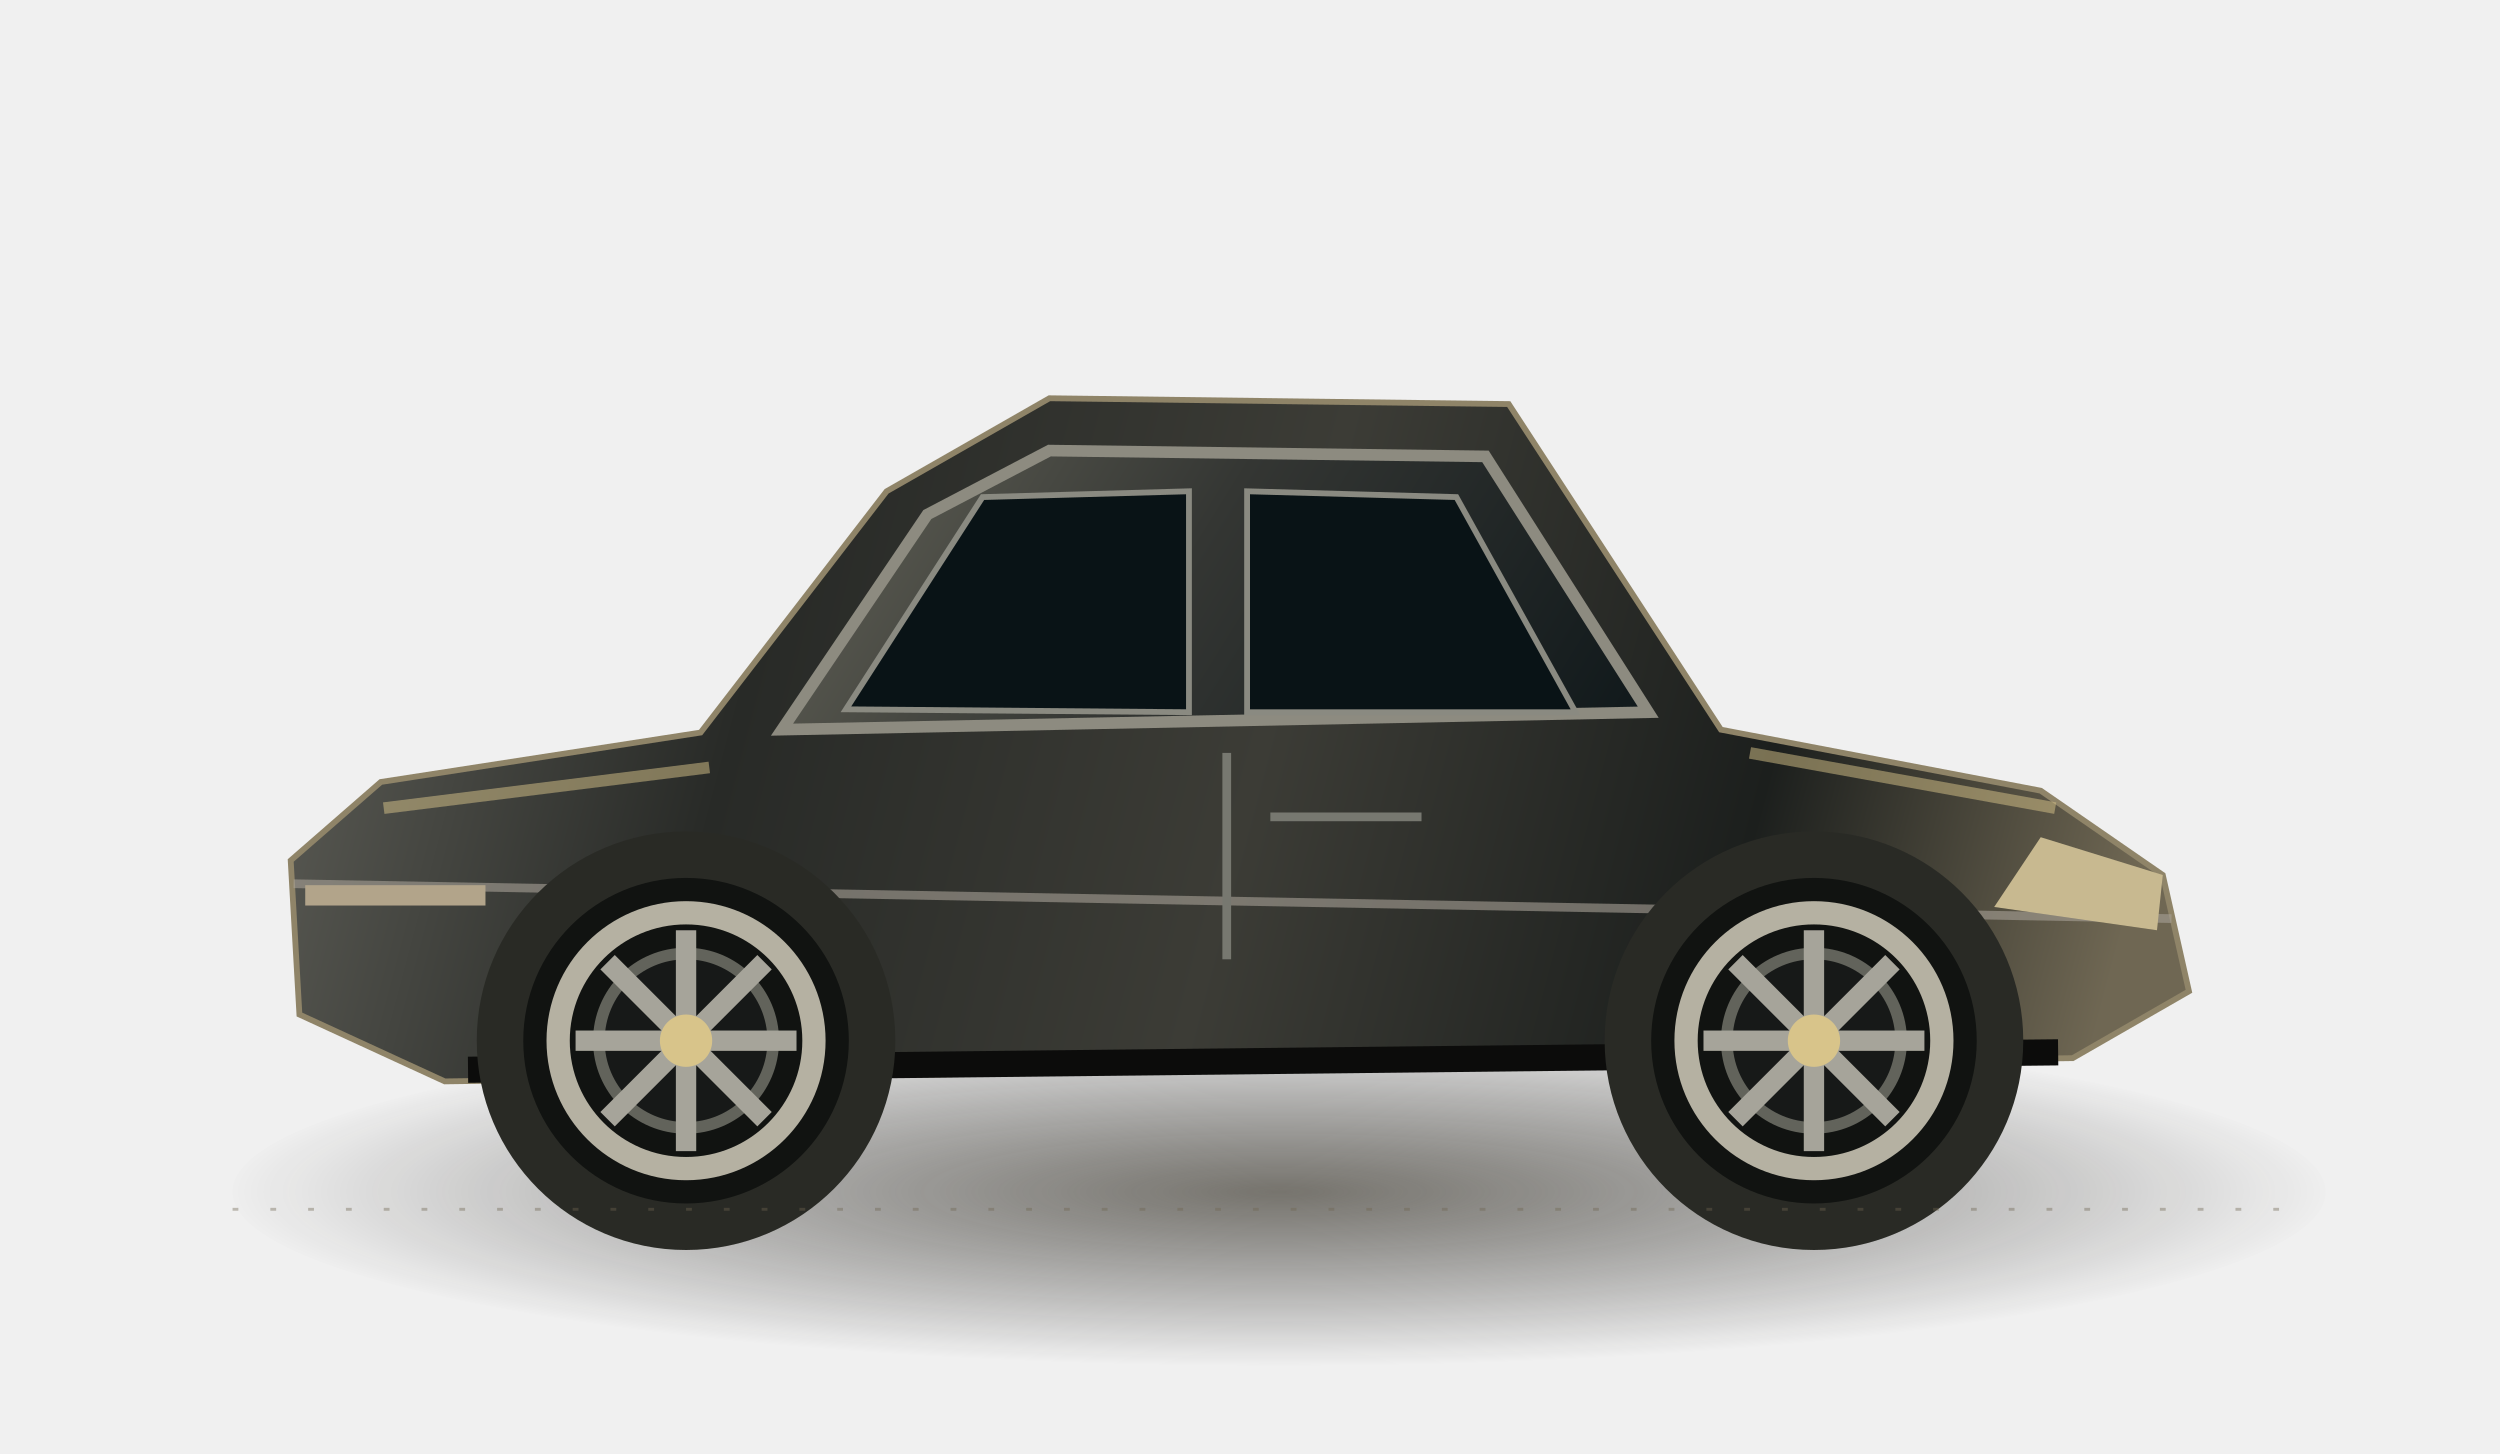
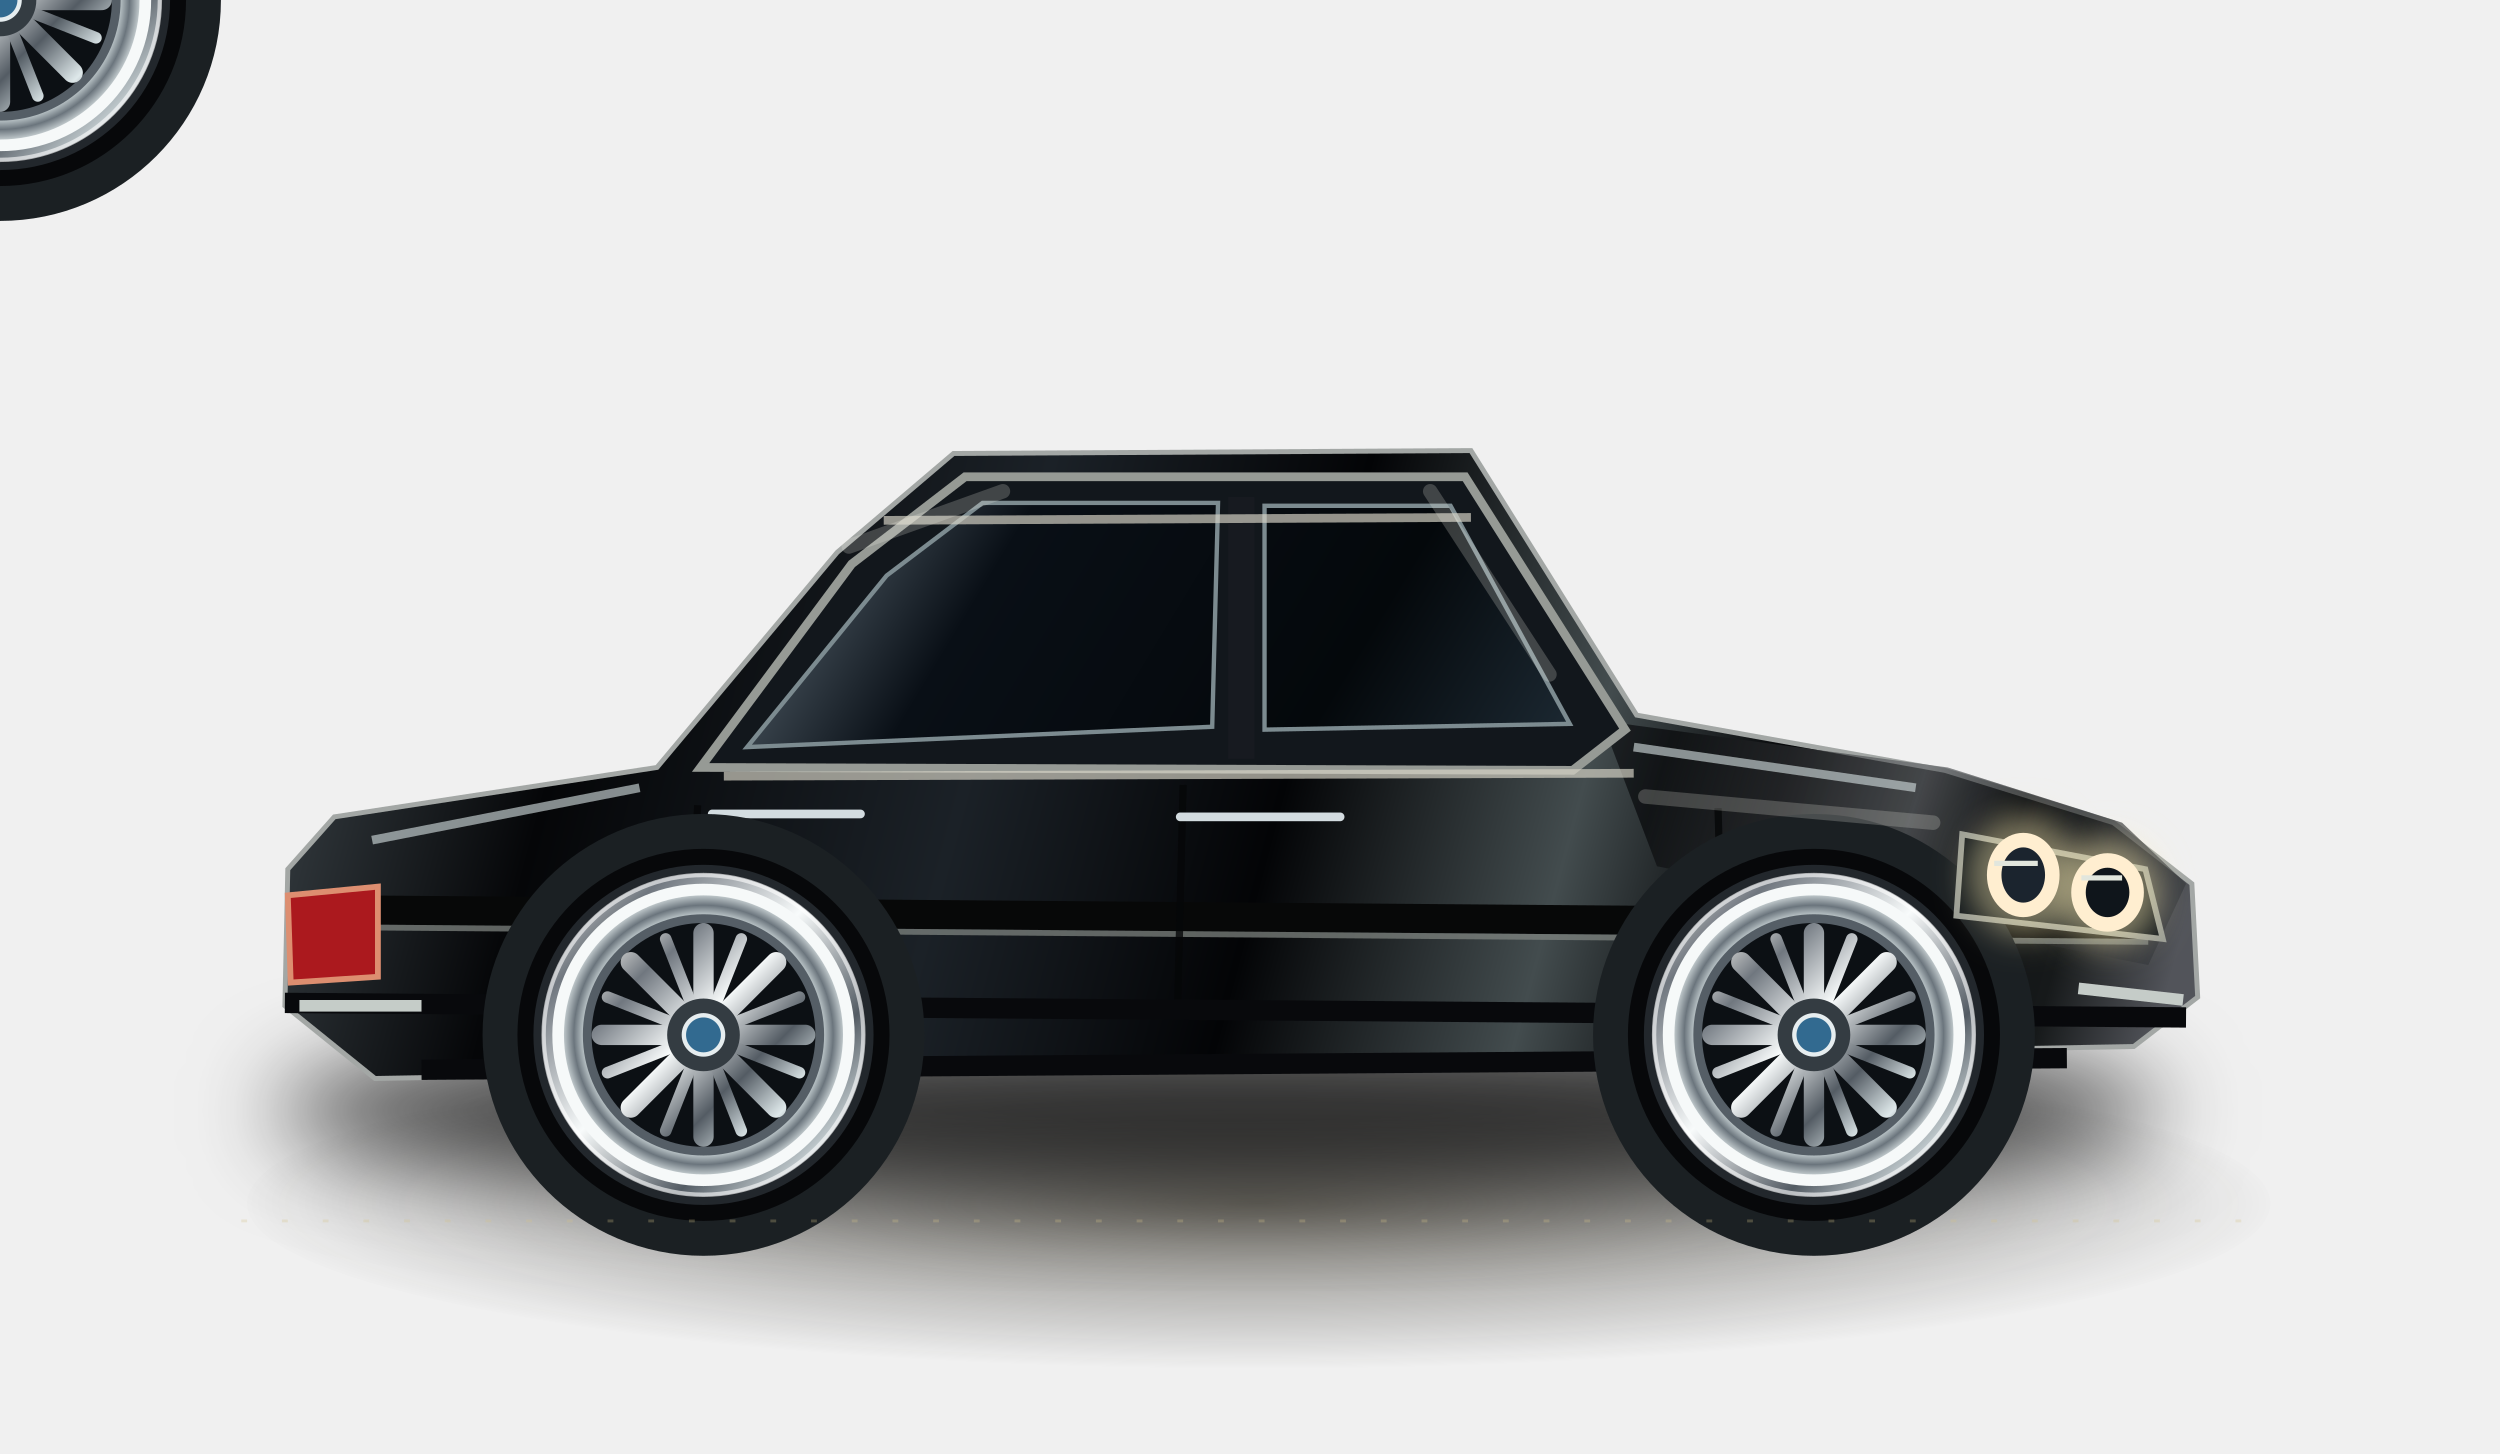
- <svg xmlns="http://www.w3.org/2000/svg" viewBox="0 0 860 500" fill="none">
+ <svg xmlns="http://www.w3.org/2000/svg" viewBox="0 0 860 500" fill="none" role="img" aria-label="Berline E39 noire brillante avec angel eyes et jantes chromées à rebord">
  <defs>
-     <linearGradient id="body" x1="80" y1="210" x2="715" y2="378" gradientUnits="userSpaceOnUse">
-       <stop stop-color="#61615a" />
-       <stop offset=".27" stop-color="#282a27" />
-       <stop offset=".54" stop-color="#3c3c36" />
-       <stop offset=".8" stop-color="#1c1f1d" />
-       <stop offset="1" stop-color="#6f6753" />
+     <linearGradient id="jet" x1="100" y1="190" x2="740" y2="361" gradientUnits="userSpaceOnUse">
+       <stop stop-color="#3c4449" />
+       <stop offset=".16" stop-color="#050608" />
+       <stop offset=".37" stop-color="#1b2127" />
+       <stop offset=".53" stop-color="#030406" />
+       <stop offset=".68" stop-color="#434c4e" />
+       <stop offset=".78" stop-color="#050608" />
+       <stop offset=".94" stop-color="#16191a" />
+       <stop offset="1" stop-color="#52545a" />
    </linearGradient>
-     <linearGradient id="roof" x1="249" y1="110" x2="555" y2="300" gradientUnits="userSpaceOnUse">
-       <stop stop-color="#717063" />
-       <stop offset=".5" stop-color="#343633" />
-       <stop offset="1" stop-color="#0c1518" />
+     <linearGradient id="hood" x1="500" y1="240" x2="741" y2="319" gradientUnits="userSpaceOnUse">
+       <stop stop-color="#171b21" />
+       <stop offset=".3" stop-color="#030406" />
+       <stop offset=".64" stop-color="#626568" />
+       <stop offset=".78" stop-color="#0c0e11" />
+       <stop offset="1" stop-color="#33363b" />
    </linearGradient>
-     <radialGradient id="floor">
-       <stop stop-color="#353127" stop-opacity=".65" />
-       <stop offset="1" stop-color="#0a0a09" stop-opacity="0" />
+     <linearGradient id="window" x1="300" y1="135" x2="531" y2="275" gradientUnits="userSpaceOnUse">
+       <stop stop-color="#54616b" />
+       <stop offset=".25" stop-color="#090f16" />
+       <stop offset=".7" stop-color="#04080b" />
+       <stop offset="1" stop-color="#1d2a34" />
+     </linearGradient>
+     <radialGradient id="ground">
+       <stop stop-color="#423c2c" stop-opacity=".60" />
+       <stop offset="1" stop-color="#11110e" stop-opacity="0" />
    </radialGradient>
+     <linearGradient id="chrome" x1="0" y1="0" x2="1" y2="1">
+       <stop stop-color="#fffdf7" />
+       <stop offset=".2" stop-color="#70777f" />
+       <stop offset=".46" stop-color="#f8fbfb" />
+       <stop offset=".7" stop-color="#545c64" />
+       <stop offset=".88" stop-color="#dee8ea" />
+       <stop offset="1" stop-color="#484e56" />
+     </linearGradient>
+     <radialGradient id="dish">
+       <stop stop-color="#111419" />
+       <stop offset=".54" stop-color="#313941" />
+       <stop offset=".73" stop-color="#07090b" />
+       <stop offset=".81" stop-color="#cbd5d7" />
+       <stop offset=".89" stop-color="#6b757d" />
+       <stop offset="1" stop-color="#eff7f7" />
+     </radialGradient>
+     <filter id="light" x="-130%" y="-130%" width="360%" height="360%">
+       <feGaussianBlur stdDeviation="6" />
+     </filter>
+     <filter id="shade" x="-40%" y="-30%" width="180%" height="180%">
+       <feGaussianBlur stdDeviation="16" />
+     </filter>
  </defs>
-   <ellipse cx="440" cy="410" rx="360" ry="60" fill="url(#floor)" />
-   <path d="M100 296 131 269 241 252 305 169 361 137 519 139 592 251 702 272 744 301 753 341 713 364 153 372 103 349Z" fill="url(#body)" stroke="#8f8468" stroke-width="2" />
-   <path d="M269 251 319 177 361 155 511 157 567 245Z" fill="url(#roof)" stroke="#8d8b80" stroke-width="4" />
-   <path d="m338 171-47 73 118 1V169Zm91-2v76h113l-41-74Z" fill="#091316" stroke="#8a8a81" stroke-width="2" />
-   <path d="M101 304 747 316" stroke="#a7a096" stroke-opacity=".6" stroke-width="3" />
-   <path d="M132 278 244 264M602 259 707 278" stroke="#d8c48a" stroke-opacity=".5" stroke-width="4" />
-   <path d="M161 368 708 362" stroke="#0c0c0b" stroke-width="9" />
+   <ellipse cx="433" cy="414" rx="348" ry="57" fill="url(#ground)" />
+   <ellipse cx="419" cy="382" rx="325" ry="31" fill="#010102" opacity=".75" filter="url(#shade)" />
+   <path d="M99 299 115 281 226 264 288 190 328 156 506 155 563 246 669 265 727 283 754 304 756 343 734 360 129 371 98 346Z" fill="url(#jet)" stroke="#a3a7a5" stroke-width="1.7" />
+   <path d="M551 248 670 264 730 283 752 304 739 332 570 298Z" fill="url(#hood)" opacity=".65" />
+   <path d="M241 264 293 194 332 164 504 164 559 251 541 265Z" fill="#12171c" stroke="#969a95" stroke-width="3" />
+   <path d="M305 198 338 173 419 173 417 250 257 257Z" fill="url(#window)" stroke="#7c8b90" stroke-width="1.5" />
+   <path d="M435 174 499 174 540 249 435 251Z" fill="url(#window)" stroke="#7c8b90" stroke-width="1.5" />
+   <path d="M427 171 427 261" stroke="#171a20" stroke-width="9" />
+   <path d="M249 267 562 266M304 179 506 178" stroke="#d7d4c7" stroke-opacity=".68" stroke-width="3" />
+   <path d="M121 313 739 318" stroke="#070808" stroke-width="10" />
+   <path d="M119 319 739 324" stroke="#818783" stroke-opacity=".72" stroke-width="2" />
+   <path d="M407 270 405 350M240 277 236 351M591 278 593 348" stroke="#050607" stroke-width="2.5" opacity=".8" />
+   <path d="M406 281h55m-216-1h51" stroke="#d3dce0" stroke-width="3" stroke-linecap="round" />
+   <path d="M562 257 659 271M128 289 220 271" stroke="#cad4d5" stroke-width="3" opacity=".65" />
+   <path d="M98 345 752 350M145 368 711 364" stroke="#08090c" stroke-width="7" />
+   <g id="wheel">
+     <circle r="70" fill="#07080a" stroke="#1b2023" stroke-width="12" />
+     <circle r="57" fill="url(#chrome)" stroke="#22272c" stroke-width="3" />
+     <circle r="50" fill="url(#dish)" stroke="#f6f9f9" stroke-width="4" />
+     <circle r="40" fill="#0c1014" stroke="#555e66" stroke-width="3" />
+     <g stroke="url(#chrome)" stroke-width="7" stroke-linecap="round">
+       <path d="M0 -35 0 35M-35 0H35M-25-25 25 25M25-25-25 25" />
+       <path d="M-13-33 13 33M13-33-13 33M-33-13 33 13M-33 13 33-13" stroke-width="4" />
+     </g>
+     <circle r="10" fill="#e6edef" stroke="#343c42" stroke-width="5" />
+     <circle r="6" fill="#326a90" />
+     <circle r="55" stroke="#fff" stroke-opacity=".6" stroke-width="1.5" />
+   </g>
+   <use href="#wheel" transform="translate(242 356)" />
+   <use href="#wheel" transform="translate(624 356)" />
  <g>
-     <circle cx="236" cy="358" r="64" fill="#111311" stroke="#292a25" stroke-width="16" />
-     <circle cx="236" cy="358" r="44" stroke="#b5b1a2" stroke-width="8" />
-     <circle cx="236" cy="358" r="30" fill="#171918" stroke="#62635b" stroke-width="4" />
-     <path d="M236 320v76M198 358h76M209 331l54 54m0-54-54 54" stroke="#a6a49a" stroke-width="7" />
-     <circle cx="236" cy="358" r="9" fill="#d8c48a" />
+     <path d="m675 287 63 12 6 24-71-8Z" fill="#11171b" stroke="#9a9d95" stroke-width="2" />
+     <ellipse cx="696" cy="301" rx="12" ry="14" stroke="#fff0b6" stroke-width="12" opacity=".55" filter="url(#light)" />
+     <ellipse cx="725" cy="307" rx="11" ry="12" stroke="#fff0b6" stroke-width="12" opacity=".6" filter="url(#light)" />
+     <ellipse cx="696" cy="301" rx="10" ry="12" fill="#1b242e" stroke="#ffeed0" stroke-width="5" />
+     <ellipse cx="725" cy="307" rx="10" ry="11" fill="#0f151b" stroke="#ffeed0" stroke-width="5" />
+     <path d="M686 297h15M716 302h14" stroke="#e2e6dd" stroke-width="1.8" />
  </g>
-   <g>
-     <circle cx="624" cy="358" r="64" fill="#111311" stroke="#292a25" stroke-width="16" />
-     <circle cx="624" cy="358" r="44" stroke="#b5b1a2" stroke-width="8" />
-     <circle cx="624" cy="358" r="30" fill="#171918" stroke="#62635b" stroke-width="4" />
-     <path d="M624 320v76M586 358h76M597 331l54 54m0-54-54 54" stroke="#a6a49a" stroke-width="7" />
-     <circle cx="624" cy="358" r="9" fill="#d8c48a" />
-   </g>
-   <path d="m702 288 42 13-2 19-56-8Z" fill="#c8b990" />
-   <path d="M105 308h62" stroke="#b2a48a" stroke-width="7" />
-   <path d="M422 259V330m15-49h52" stroke="#777870" stroke-width="3" />
-   <path d="M80 416h715" stroke="#6d654f" stroke-dasharray="2 11" opacity=".4" />
+   <path d="m99 308 31-3v31l-30 2Z" fill="#ab191e" stroke="#dd8e70" stroke-width="2" />
+   <path d="M715 340 751 344M103 346h42" stroke="#c5ccc8" stroke-width="4" />
+   <path d="M292 188 345 169M492 169 533 232M566 274 665 283" stroke="#f2f3eb" stroke-opacity=".21" stroke-width="5" stroke-linecap="round" />
+   <path d="M83 420h695" stroke="#d4c18a" stroke-opacity=".28" stroke-dasharray="2 12" />
</svg>
